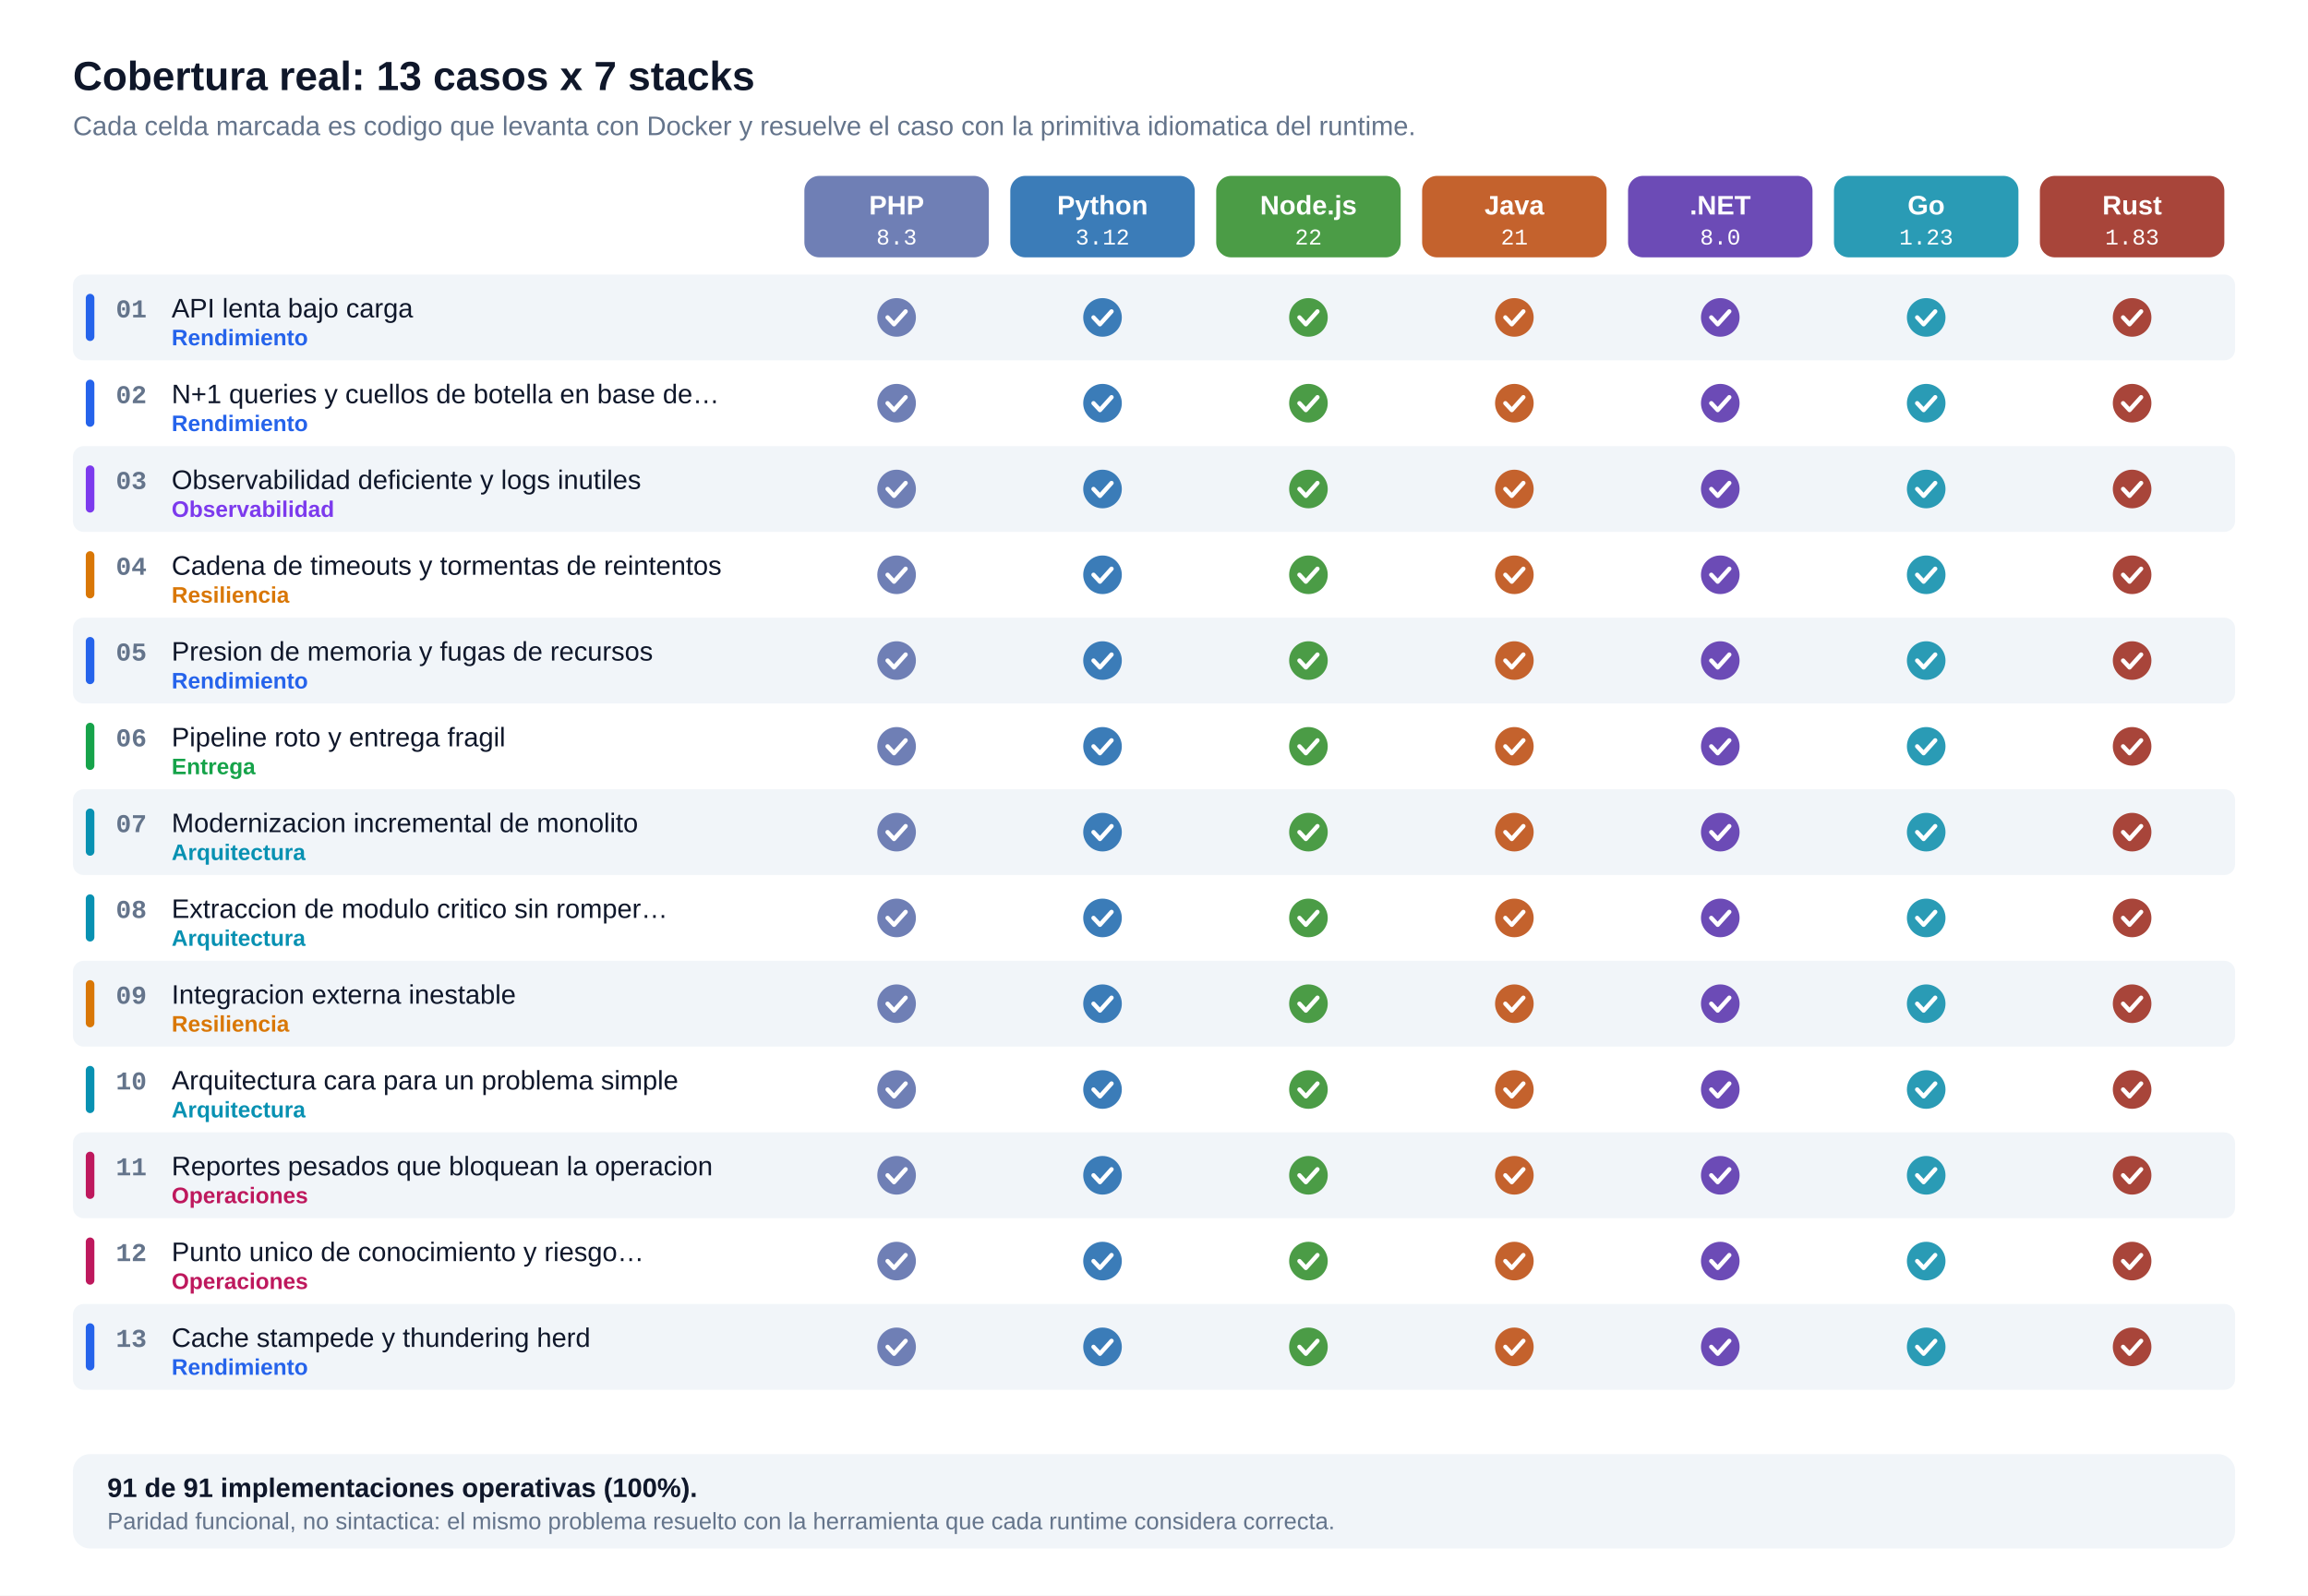
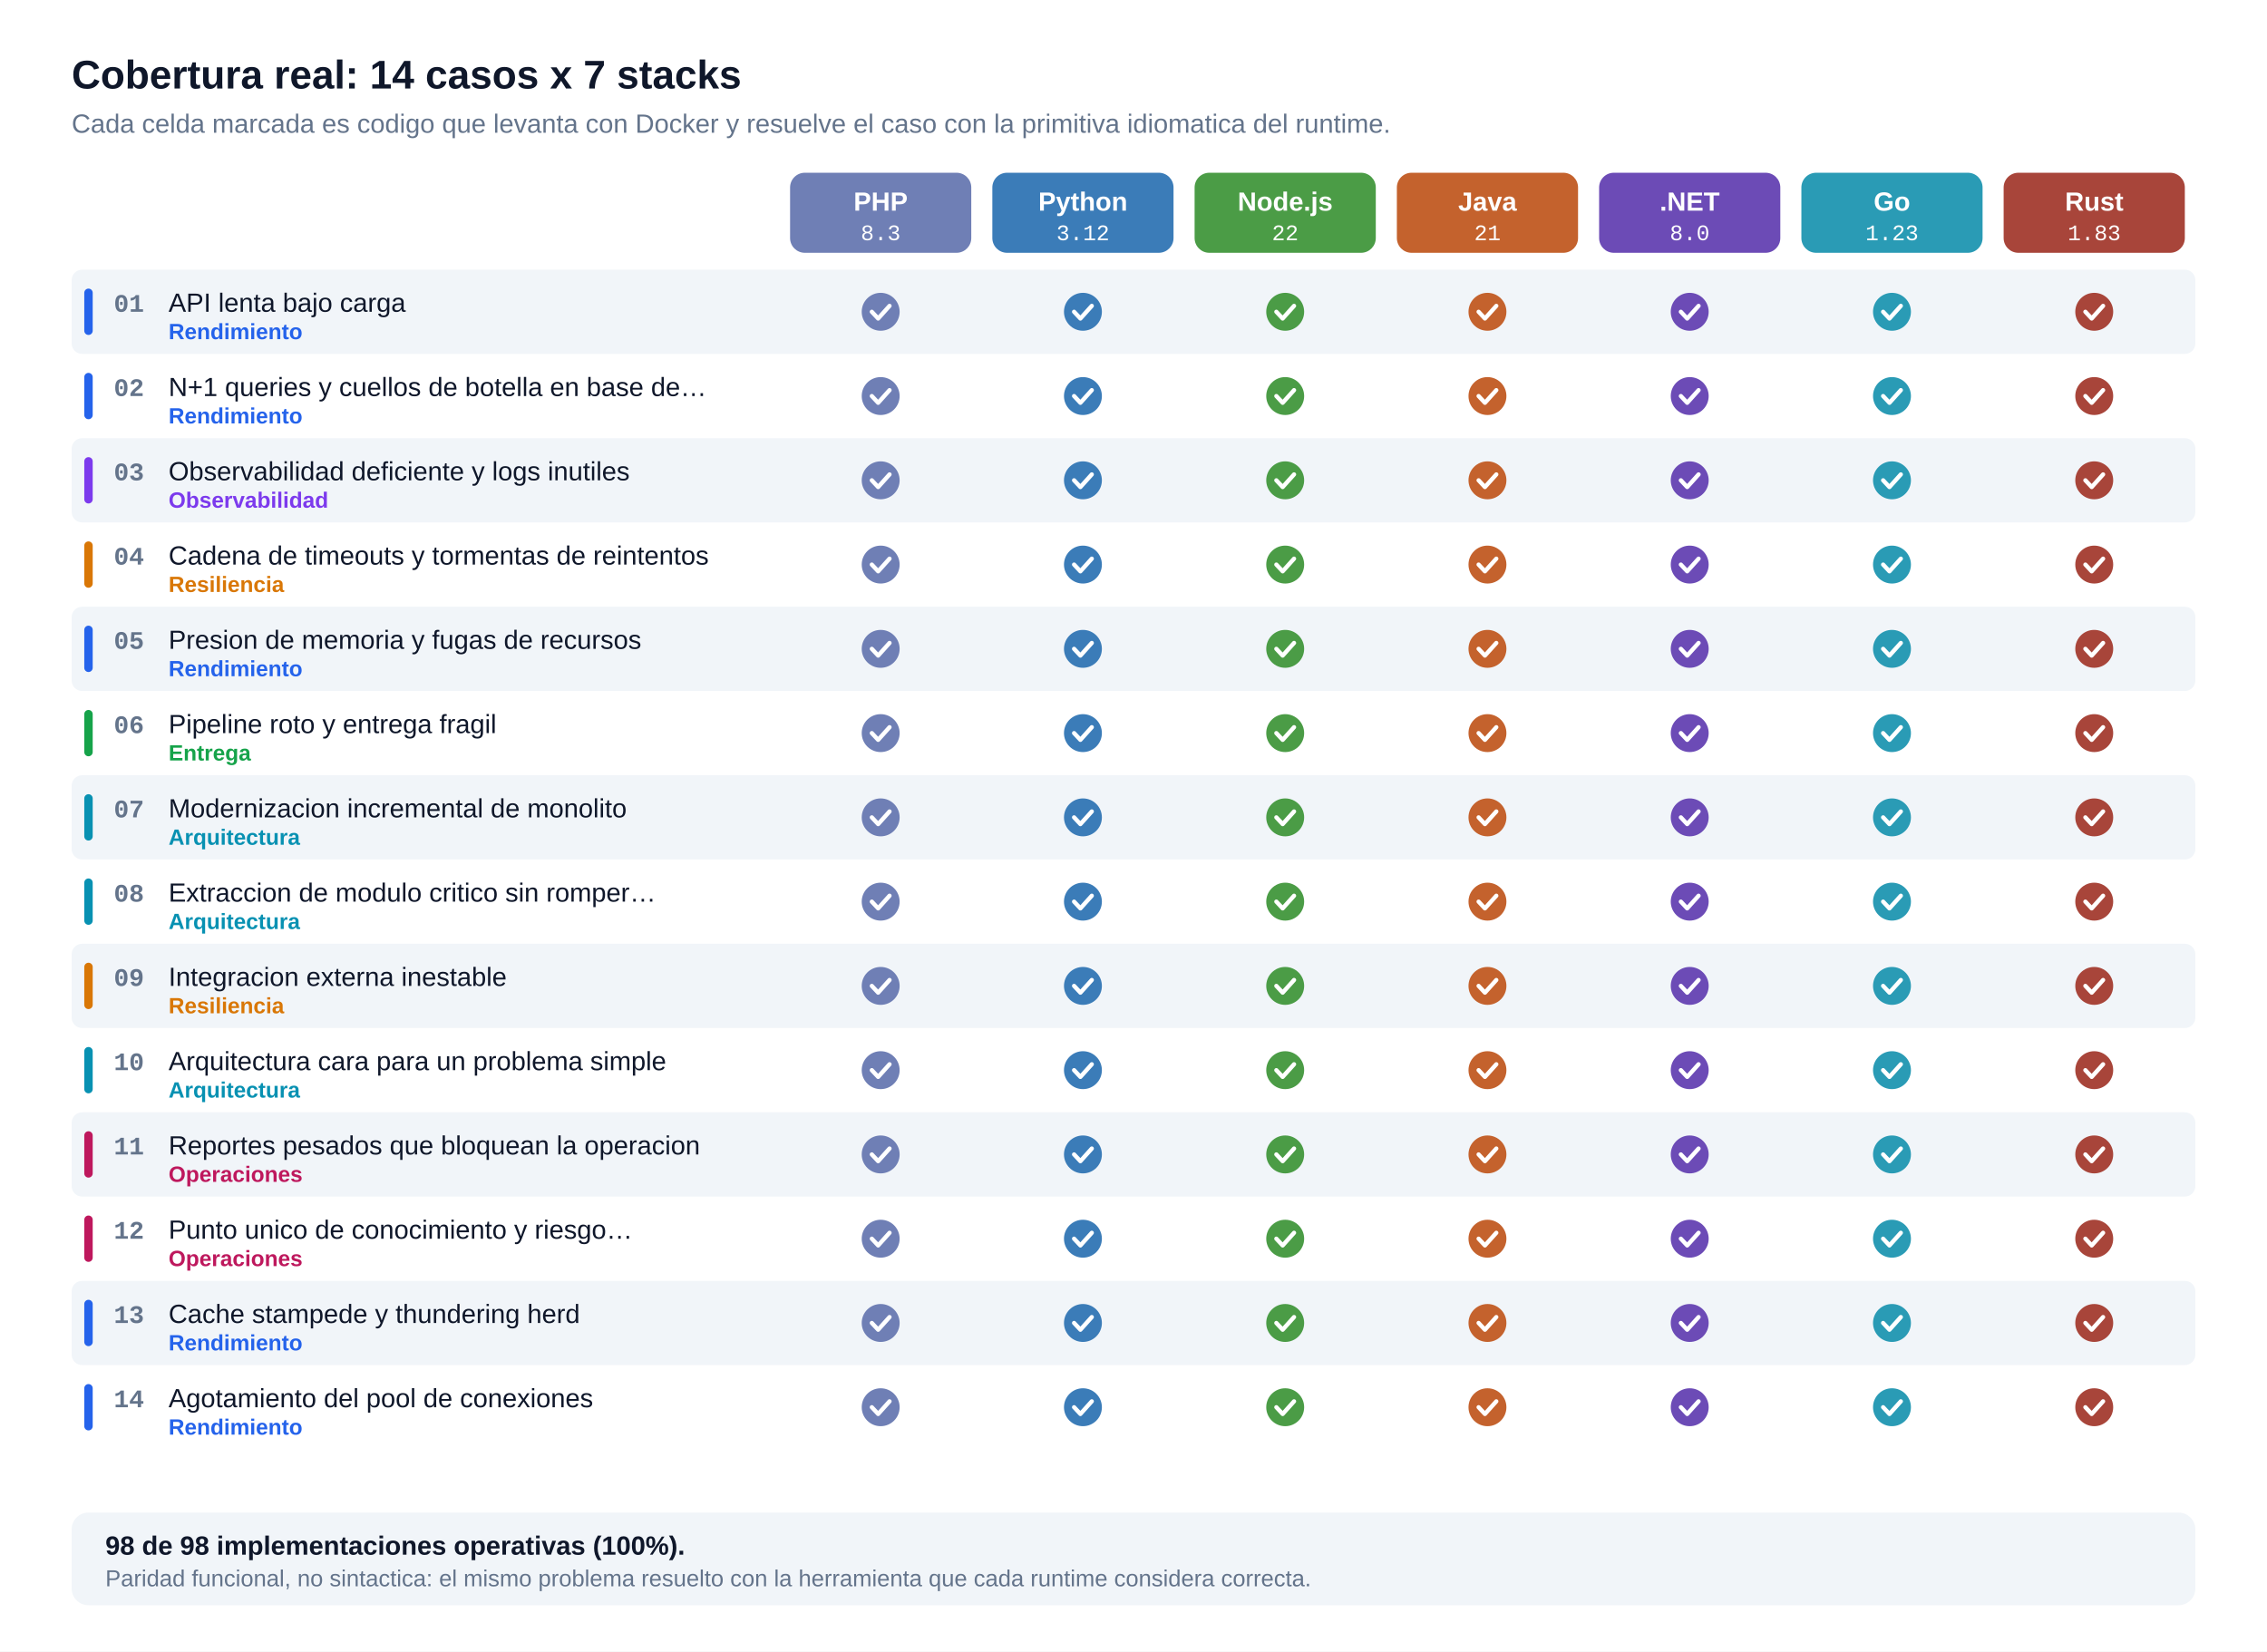
- <svg xmlns="http://www.w3.org/2000/svg" viewBox="0 0 1076 744" width="1076" height="744" role="img" aria-label="Matriz de cobertura de casos por stack">
+ <svg xmlns="http://www.w3.org/2000/svg" viewBox="0 0 1076 784" width="1076" height="784" role="img" aria-label="Matriz de cobertura de casos por stack">
  <defs>
    <marker id="arrowhead" markerWidth="9" markerHeight="7" refX="8" refY="3.5" orient="auto">
      <polygon points="0 0, 9 3.5, 0 7" fill="#2563eb" />
    </marker>
  </defs>
-   <rect x="0" y="0" width="1076" height="744" rx="0" ry="0" fill="#ffffff" stroke="none" stroke-width="1" />
-   <text x="34" y="42" font-family="Segoe UI, Helvetica Neue, Arial, sans-serif" font-size="19" fill="#0f172a" text-anchor="start" font-weight="600">Cobertura real: 13 casos x 7 stacks</text>
+   <rect x="0" y="0" width="1076" height="784" rx="0" ry="0" fill="#ffffff" stroke="none" stroke-width="1" />
+   <text x="34" y="42" font-family="Segoe UI, Helvetica Neue, Arial, sans-serif" font-size="19" fill="#0f172a" text-anchor="start" font-weight="600">Cobertura real: 14 casos x 7 stacks</text>
  <text x="34" y="63" font-family="Segoe UI, Helvetica Neue, Arial, sans-serif" font-size="12.5" fill="#64748b" text-anchor="start" font-weight="400">Cada celda marcada es codigo que levanta con Docker y resuelve el caso con la primitiva idiomatica del runtime.</text>
  <rect x="375" y="82" width="86" height="38" rx="7" ry="7" fill="#6f7fb5" stroke="none" stroke-width="1" />
  <text x="418.0" y="100" font-family="Segoe UI, Helvetica Neue, Arial, sans-serif" font-size="12.5" fill="#ffffff" text-anchor="middle" font-weight="600">PHP</text>
  <text x="418.0" y="114" font-family="SFMono-Regular, Consolas, Liberation Mono, monospace" font-size="10.5" fill="#ffffff" text-anchor="middle" font-weight="400">8.3</text>
  <rect x="471" y="82" width="86" height="38" rx="7" ry="7" fill="#3b7cb8" stroke="none" stroke-width="1" />
  <text x="514.0" y="100" font-family="Segoe UI, Helvetica Neue, Arial, sans-serif" font-size="12.5" fill="#ffffff" text-anchor="middle" font-weight="600">Python</text>
  <text x="514.0" y="114" font-family="SFMono-Regular, Consolas, Liberation Mono, monospace" font-size="10.5" fill="#ffffff" text-anchor="middle" font-weight="400">3.12</text>
  <rect x="567" y="82" width="86" height="38" rx="7" ry="7" fill="#4b9c46" stroke="none" stroke-width="1" />
  <text x="610.0" y="100" font-family="Segoe UI, Helvetica Neue, Arial, sans-serif" font-size="12.5" fill="#ffffff" text-anchor="middle" font-weight="600">Node.js</text>
  <text x="610.0" y="114" font-family="SFMono-Regular, Consolas, Liberation Mono, monospace" font-size="10.5" fill="#ffffff" text-anchor="middle" font-weight="400">22</text>
  <rect x="663" y="82" width="86" height="38" rx="7" ry="7" fill="#c4622d" stroke="none" stroke-width="1" />
  <text x="706.0" y="100" font-family="Segoe UI, Helvetica Neue, Arial, sans-serif" font-size="12.5" fill="#ffffff" text-anchor="middle" font-weight="600">Java</text>
  <text x="706.0" y="114" font-family="SFMono-Regular, Consolas, Liberation Mono, monospace" font-size="10.5" fill="#ffffff" text-anchor="middle" font-weight="400">21</text>
  <rect x="759" y="82" width="86" height="38" rx="7" ry="7" fill="#6c4bb6" stroke="none" stroke-width="1" />
  <text x="802.0" y="100" font-family="Segoe UI, Helvetica Neue, Arial, sans-serif" font-size="12.5" fill="#ffffff" text-anchor="middle" font-weight="600">.NET</text>
  <text x="802.0" y="114" font-family="SFMono-Regular, Consolas, Liberation Mono, monospace" font-size="10.5" fill="#ffffff" text-anchor="middle" font-weight="400">8.0</text>
  <rect x="855" y="82" width="86" height="38" rx="7" ry="7" fill="#2a9bb5" stroke="none" stroke-width="1" />
  <text x="898.0" y="100" font-family="Segoe UI, Helvetica Neue, Arial, sans-serif" font-size="12.5" fill="#ffffff" text-anchor="middle" font-weight="600">Go</text>
  <text x="898.0" y="114" font-family="SFMono-Regular, Consolas, Liberation Mono, monospace" font-size="10.5" fill="#ffffff" text-anchor="middle" font-weight="400">1.23</text>
  <rect x="951" y="82" width="86" height="38" rx="7" ry="7" fill="#a8453a" stroke="none" stroke-width="1" />
  <text x="994.0" y="100" font-family="Segoe UI, Helvetica Neue, Arial, sans-serif" font-size="12.5" fill="#ffffff" text-anchor="middle" font-weight="600">Rust</text>
  <text x="994.0" y="114" font-family="SFMono-Regular, Consolas, Liberation Mono, monospace" font-size="10.5" fill="#ffffff" text-anchor="middle" font-weight="400">1.83</text>
  <rect x="34" y="128" width="1008" height="40" rx="5" ry="5" fill="#f1f5f9" stroke="none" stroke-width="1" />
  <rect x="40" y="137" width="4" height="22" rx="2" ry="2" fill="#2563eb" stroke="none" stroke-width="1" />
  <text x="54" y="148" font-family="SFMono-Regular, Consolas, Liberation Mono, monospace" font-size="12" fill="#64748b" text-anchor="start" font-weight="600">01</text>
  <text x="80" y="148" font-family="Segoe UI, Helvetica Neue, Arial, sans-serif" font-size="12.5" fill="#0f172a" text-anchor="start" font-weight="400">API lenta bajo carga</text>
  <text x="80" y="161" font-family="Segoe UI, Helvetica Neue, Arial, sans-serif" font-size="10.5" fill="#2563eb" text-anchor="start" font-weight="600">Rendimiento</text>
  <circle cx="418.0" cy="148.0" r="9" fill="#6f7fb5" />
  <path d="M 413.8 148.0 l 3 3.2 l 5.4 -6" stroke="#ffffff" stroke-width="2" fill="none" stroke-linecap="round" stroke-linejoin="round" />
  <circle cx="514.0" cy="148.0" r="9" fill="#3b7cb8" />
  <path d="M 509.8 148.0 l 3 3.2 l 5.4 -6" stroke="#ffffff" stroke-width="2" fill="none" stroke-linecap="round" stroke-linejoin="round" />
  <circle cx="610.0" cy="148.0" r="9" fill="#4b9c46" />
  <path d="M 605.8 148.0 l 3 3.2 l 5.4 -6" stroke="#ffffff" stroke-width="2" fill="none" stroke-linecap="round" stroke-linejoin="round" />
  <circle cx="706.0" cy="148.0" r="9" fill="#c4622d" />
  <path d="M 701.8 148.0 l 3 3.2 l 5.4 -6" stroke="#ffffff" stroke-width="2" fill="none" stroke-linecap="round" stroke-linejoin="round" />
  <circle cx="802.0" cy="148.0" r="9" fill="#6c4bb6" />
  <path d="M 797.8 148.0 l 3 3.2 l 5.4 -6" stroke="#ffffff" stroke-width="2" fill="none" stroke-linecap="round" stroke-linejoin="round" />
  <circle cx="898.0" cy="148.0" r="9" fill="#2a9bb5" />
  <path d="M 893.8 148.0 l 3 3.2 l 5.4 -6" stroke="#ffffff" stroke-width="2" fill="none" stroke-linecap="round" stroke-linejoin="round" />
  <circle cx="994.0" cy="148.0" r="9" fill="#a8453a" />
  <path d="M 989.8 148.0 l 3 3.2 l 5.4 -6" stroke="#ffffff" stroke-width="2" fill="none" stroke-linecap="round" stroke-linejoin="round" />
  <rect x="40" y="177" width="4" height="22" rx="2" ry="2" fill="#2563eb" stroke="none" stroke-width="1" />
  <text x="54" y="188" font-family="SFMono-Regular, Consolas, Liberation Mono, monospace" font-size="12" fill="#64748b" text-anchor="start" font-weight="600">02</text>
  <text x="80" y="188" font-family="Segoe UI, Helvetica Neue, Arial, sans-serif" font-size="12.5" fill="#0f172a" text-anchor="start" font-weight="400">N+1 queries y cuellos de botella en base de…</text>
  <text x="80" y="201" font-family="Segoe UI, Helvetica Neue, Arial, sans-serif" font-size="10.5" fill="#2563eb" text-anchor="start" font-weight="600">Rendimiento</text>
  <circle cx="418.0" cy="188.0" r="9" fill="#6f7fb5" />
  <path d="M 413.8 188.0 l 3 3.2 l 5.4 -6" stroke="#ffffff" stroke-width="2" fill="none" stroke-linecap="round" stroke-linejoin="round" />
  <circle cx="514.0" cy="188.0" r="9" fill="#3b7cb8" />
  <path d="M 509.8 188.0 l 3 3.2 l 5.4 -6" stroke="#ffffff" stroke-width="2" fill="none" stroke-linecap="round" stroke-linejoin="round" />
  <circle cx="610.0" cy="188.0" r="9" fill="#4b9c46" />
  <path d="M 605.8 188.0 l 3 3.2 l 5.4 -6" stroke="#ffffff" stroke-width="2" fill="none" stroke-linecap="round" stroke-linejoin="round" />
  <circle cx="706.0" cy="188.0" r="9" fill="#c4622d" />
  <path d="M 701.8 188.0 l 3 3.2 l 5.4 -6" stroke="#ffffff" stroke-width="2" fill="none" stroke-linecap="round" stroke-linejoin="round" />
  <circle cx="802.0" cy="188.0" r="9" fill="#6c4bb6" />
  <path d="M 797.8 188.0 l 3 3.2 l 5.4 -6" stroke="#ffffff" stroke-width="2" fill="none" stroke-linecap="round" stroke-linejoin="round" />
  <circle cx="898.0" cy="188.0" r="9" fill="#2a9bb5" />
  <path d="M 893.8 188.0 l 3 3.2 l 5.4 -6" stroke="#ffffff" stroke-width="2" fill="none" stroke-linecap="round" stroke-linejoin="round" />
  <circle cx="994.0" cy="188.0" r="9" fill="#a8453a" />
  <path d="M 989.8 188.0 l 3 3.2 l 5.4 -6" stroke="#ffffff" stroke-width="2" fill="none" stroke-linecap="round" stroke-linejoin="round" />
  <rect x="34" y="208" width="1008" height="40" rx="5" ry="5" fill="#f1f5f9" stroke="none" stroke-width="1" />
  <rect x="40" y="217" width="4" height="22" rx="2" ry="2" fill="#7c3aed" stroke="none" stroke-width="1" />
  <text x="54" y="228" font-family="SFMono-Regular, Consolas, Liberation Mono, monospace" font-size="12" fill="#64748b" text-anchor="start" font-weight="600">03</text>
  <text x="80" y="228" font-family="Segoe UI, Helvetica Neue, Arial, sans-serif" font-size="12.5" fill="#0f172a" text-anchor="start" font-weight="400">Observabilidad deficiente y logs inutiles</text>
  <text x="80" y="241" font-family="Segoe UI, Helvetica Neue, Arial, sans-serif" font-size="10.5" fill="#7c3aed" text-anchor="start" font-weight="600">Observabilidad</text>
  <circle cx="418.0" cy="228.0" r="9" fill="#6f7fb5" />
  <path d="M 413.8 228.0 l 3 3.2 l 5.4 -6" stroke="#ffffff" stroke-width="2" fill="none" stroke-linecap="round" stroke-linejoin="round" />
  <circle cx="514.0" cy="228.0" r="9" fill="#3b7cb8" />
  <path d="M 509.8 228.0 l 3 3.2 l 5.4 -6" stroke="#ffffff" stroke-width="2" fill="none" stroke-linecap="round" stroke-linejoin="round" />
  <circle cx="610.0" cy="228.0" r="9" fill="#4b9c46" />
  <path d="M 605.8 228.0 l 3 3.2 l 5.4 -6" stroke="#ffffff" stroke-width="2" fill="none" stroke-linecap="round" stroke-linejoin="round" />
  <circle cx="706.0" cy="228.0" r="9" fill="#c4622d" />
  <path d="M 701.8 228.0 l 3 3.2 l 5.4 -6" stroke="#ffffff" stroke-width="2" fill="none" stroke-linecap="round" stroke-linejoin="round" />
  <circle cx="802.0" cy="228.0" r="9" fill="#6c4bb6" />
  <path d="M 797.8 228.0 l 3 3.2 l 5.4 -6" stroke="#ffffff" stroke-width="2" fill="none" stroke-linecap="round" stroke-linejoin="round" />
  <circle cx="898.0" cy="228.0" r="9" fill="#2a9bb5" />
  <path d="M 893.8 228.0 l 3 3.2 l 5.4 -6" stroke="#ffffff" stroke-width="2" fill="none" stroke-linecap="round" stroke-linejoin="round" />
  <circle cx="994.0" cy="228.0" r="9" fill="#a8453a" />
  <path d="M 989.8 228.0 l 3 3.2 l 5.4 -6" stroke="#ffffff" stroke-width="2" fill="none" stroke-linecap="round" stroke-linejoin="round" />
  <rect x="40" y="257" width="4" height="22" rx="2" ry="2" fill="#d97706" stroke="none" stroke-width="1" />
  <text x="54" y="268" font-family="SFMono-Regular, Consolas, Liberation Mono, monospace" font-size="12" fill="#64748b" text-anchor="start" font-weight="600">04</text>
  <text x="80" y="268" font-family="Segoe UI, Helvetica Neue, Arial, sans-serif" font-size="12.5" fill="#0f172a" text-anchor="start" font-weight="400">Cadena de timeouts y tormentas de reintentos</text>
  <text x="80" y="281" font-family="Segoe UI, Helvetica Neue, Arial, sans-serif" font-size="10.5" fill="#d97706" text-anchor="start" font-weight="600">Resiliencia</text>
  <circle cx="418.0" cy="268.0" r="9" fill="#6f7fb5" />
  <path d="M 413.8 268.0 l 3 3.2 l 5.4 -6" stroke="#ffffff" stroke-width="2" fill="none" stroke-linecap="round" stroke-linejoin="round" />
  <circle cx="514.0" cy="268.0" r="9" fill="#3b7cb8" />
  <path d="M 509.8 268.0 l 3 3.2 l 5.4 -6" stroke="#ffffff" stroke-width="2" fill="none" stroke-linecap="round" stroke-linejoin="round" />
  <circle cx="610.0" cy="268.0" r="9" fill="#4b9c46" />
  <path d="M 605.8 268.0 l 3 3.2 l 5.4 -6" stroke="#ffffff" stroke-width="2" fill="none" stroke-linecap="round" stroke-linejoin="round" />
  <circle cx="706.0" cy="268.0" r="9" fill="#c4622d" />
  <path d="M 701.8 268.0 l 3 3.2 l 5.4 -6" stroke="#ffffff" stroke-width="2" fill="none" stroke-linecap="round" stroke-linejoin="round" />
  <circle cx="802.0" cy="268.0" r="9" fill="#6c4bb6" />
  <path d="M 797.8 268.0 l 3 3.2 l 5.4 -6" stroke="#ffffff" stroke-width="2" fill="none" stroke-linecap="round" stroke-linejoin="round" />
  <circle cx="898.0" cy="268.0" r="9" fill="#2a9bb5" />
  <path d="M 893.8 268.0 l 3 3.2 l 5.4 -6" stroke="#ffffff" stroke-width="2" fill="none" stroke-linecap="round" stroke-linejoin="round" />
  <circle cx="994.0" cy="268.0" r="9" fill="#a8453a" />
  <path d="M 989.8 268.0 l 3 3.2 l 5.4 -6" stroke="#ffffff" stroke-width="2" fill="none" stroke-linecap="round" stroke-linejoin="round" />
  <rect x="34" y="288" width="1008" height="40" rx="5" ry="5" fill="#f1f5f9" stroke="none" stroke-width="1" />
  <rect x="40" y="297" width="4" height="22" rx="2" ry="2" fill="#2563eb" stroke="none" stroke-width="1" />
  <text x="54" y="308" font-family="SFMono-Regular, Consolas, Liberation Mono, monospace" font-size="12" fill="#64748b" text-anchor="start" font-weight="600">05</text>
  <text x="80" y="308" font-family="Segoe UI, Helvetica Neue, Arial, sans-serif" font-size="12.5" fill="#0f172a" text-anchor="start" font-weight="400">Presion de memoria y fugas de recursos</text>
  <text x="80" y="321" font-family="Segoe UI, Helvetica Neue, Arial, sans-serif" font-size="10.5" fill="#2563eb" text-anchor="start" font-weight="600">Rendimiento</text>
  <circle cx="418.0" cy="308.0" r="9" fill="#6f7fb5" />
  <path d="M 413.8 308.0 l 3 3.2 l 5.4 -6" stroke="#ffffff" stroke-width="2" fill="none" stroke-linecap="round" stroke-linejoin="round" />
  <circle cx="514.0" cy="308.0" r="9" fill="#3b7cb8" />
  <path d="M 509.8 308.0 l 3 3.2 l 5.4 -6" stroke="#ffffff" stroke-width="2" fill="none" stroke-linecap="round" stroke-linejoin="round" />
  <circle cx="610.0" cy="308.0" r="9" fill="#4b9c46" />
  <path d="M 605.8 308.0 l 3 3.2 l 5.4 -6" stroke="#ffffff" stroke-width="2" fill="none" stroke-linecap="round" stroke-linejoin="round" />
  <circle cx="706.0" cy="308.0" r="9" fill="#c4622d" />
  <path d="M 701.8 308.0 l 3 3.2 l 5.4 -6" stroke="#ffffff" stroke-width="2" fill="none" stroke-linecap="round" stroke-linejoin="round" />
  <circle cx="802.0" cy="308.0" r="9" fill="#6c4bb6" />
  <path d="M 797.8 308.0 l 3 3.2 l 5.4 -6" stroke="#ffffff" stroke-width="2" fill="none" stroke-linecap="round" stroke-linejoin="round" />
  <circle cx="898.0" cy="308.0" r="9" fill="#2a9bb5" />
  <path d="M 893.8 308.0 l 3 3.2 l 5.4 -6" stroke="#ffffff" stroke-width="2" fill="none" stroke-linecap="round" stroke-linejoin="round" />
  <circle cx="994.0" cy="308.0" r="9" fill="#a8453a" />
  <path d="M 989.8 308.0 l 3 3.2 l 5.4 -6" stroke="#ffffff" stroke-width="2" fill="none" stroke-linecap="round" stroke-linejoin="round" />
  <rect x="40" y="337" width="4" height="22" rx="2" ry="2" fill="#16a34a" stroke="none" stroke-width="1" />
  <text x="54" y="348" font-family="SFMono-Regular, Consolas, Liberation Mono, monospace" font-size="12" fill="#64748b" text-anchor="start" font-weight="600">06</text>
  <text x="80" y="348" font-family="Segoe UI, Helvetica Neue, Arial, sans-serif" font-size="12.5" fill="#0f172a" text-anchor="start" font-weight="400">Pipeline roto y entrega fragil</text>
  <text x="80" y="361" font-family="Segoe UI, Helvetica Neue, Arial, sans-serif" font-size="10.5" fill="#16a34a" text-anchor="start" font-weight="600">Entrega</text>
  <circle cx="418.0" cy="348.0" r="9" fill="#6f7fb5" />
  <path d="M 413.8 348.0 l 3 3.2 l 5.4 -6" stroke="#ffffff" stroke-width="2" fill="none" stroke-linecap="round" stroke-linejoin="round" />
  <circle cx="514.0" cy="348.0" r="9" fill="#3b7cb8" />
  <path d="M 509.8 348.0 l 3 3.2 l 5.4 -6" stroke="#ffffff" stroke-width="2" fill="none" stroke-linecap="round" stroke-linejoin="round" />
  <circle cx="610.0" cy="348.0" r="9" fill="#4b9c46" />
  <path d="M 605.8 348.0 l 3 3.2 l 5.4 -6" stroke="#ffffff" stroke-width="2" fill="none" stroke-linecap="round" stroke-linejoin="round" />
  <circle cx="706.0" cy="348.0" r="9" fill="#c4622d" />
  <path d="M 701.8 348.0 l 3 3.2 l 5.4 -6" stroke="#ffffff" stroke-width="2" fill="none" stroke-linecap="round" stroke-linejoin="round" />
  <circle cx="802.0" cy="348.0" r="9" fill="#6c4bb6" />
  <path d="M 797.8 348.0 l 3 3.2 l 5.4 -6" stroke="#ffffff" stroke-width="2" fill="none" stroke-linecap="round" stroke-linejoin="round" />
  <circle cx="898.0" cy="348.0" r="9" fill="#2a9bb5" />
  <path d="M 893.8 348.0 l 3 3.2 l 5.4 -6" stroke="#ffffff" stroke-width="2" fill="none" stroke-linecap="round" stroke-linejoin="round" />
  <circle cx="994.0" cy="348.0" r="9" fill="#a8453a" />
  <path d="M 989.8 348.0 l 3 3.2 l 5.4 -6" stroke="#ffffff" stroke-width="2" fill="none" stroke-linecap="round" stroke-linejoin="round" />
  <rect x="34" y="368" width="1008" height="40" rx="5" ry="5" fill="#f1f5f9" stroke="none" stroke-width="1" />
  <rect x="40" y="377" width="4" height="22" rx="2" ry="2" fill="#0891b2" stroke="none" stroke-width="1" />
  <text x="54" y="388" font-family="SFMono-Regular, Consolas, Liberation Mono, monospace" font-size="12" fill="#64748b" text-anchor="start" font-weight="600">07</text>
  <text x="80" y="388" font-family="Segoe UI, Helvetica Neue, Arial, sans-serif" font-size="12.5" fill="#0f172a" text-anchor="start" font-weight="400">Modernizacion incremental de monolito</text>
  <text x="80" y="401" font-family="Segoe UI, Helvetica Neue, Arial, sans-serif" font-size="10.5" fill="#0891b2" text-anchor="start" font-weight="600">Arquitectura</text>
  <circle cx="418.0" cy="388.0" r="9" fill="#6f7fb5" />
  <path d="M 413.8 388.0 l 3 3.2 l 5.4 -6" stroke="#ffffff" stroke-width="2" fill="none" stroke-linecap="round" stroke-linejoin="round" />
  <circle cx="514.0" cy="388.0" r="9" fill="#3b7cb8" />
  <path d="M 509.8 388.0 l 3 3.2 l 5.4 -6" stroke="#ffffff" stroke-width="2" fill="none" stroke-linecap="round" stroke-linejoin="round" />
  <circle cx="610.0" cy="388.0" r="9" fill="#4b9c46" />
  <path d="M 605.8 388.0 l 3 3.2 l 5.4 -6" stroke="#ffffff" stroke-width="2" fill="none" stroke-linecap="round" stroke-linejoin="round" />
  <circle cx="706.0" cy="388.0" r="9" fill="#c4622d" />
  <path d="M 701.8 388.0 l 3 3.2 l 5.4 -6" stroke="#ffffff" stroke-width="2" fill="none" stroke-linecap="round" stroke-linejoin="round" />
  <circle cx="802.0" cy="388.0" r="9" fill="#6c4bb6" />
  <path d="M 797.8 388.0 l 3 3.2 l 5.4 -6" stroke="#ffffff" stroke-width="2" fill="none" stroke-linecap="round" stroke-linejoin="round" />
  <circle cx="898.0" cy="388.0" r="9" fill="#2a9bb5" />
  <path d="M 893.8 388.0 l 3 3.2 l 5.4 -6" stroke="#ffffff" stroke-width="2" fill="none" stroke-linecap="round" stroke-linejoin="round" />
  <circle cx="994.0" cy="388.0" r="9" fill="#a8453a" />
  <path d="M 989.8 388.0 l 3 3.2 l 5.4 -6" stroke="#ffffff" stroke-width="2" fill="none" stroke-linecap="round" stroke-linejoin="round" />
  <rect x="40" y="417" width="4" height="22" rx="2" ry="2" fill="#0891b2" stroke="none" stroke-width="1" />
  <text x="54" y="428" font-family="SFMono-Regular, Consolas, Liberation Mono, monospace" font-size="12" fill="#64748b" text-anchor="start" font-weight="600">08</text>
  <text x="80" y="428" font-family="Segoe UI, Helvetica Neue, Arial, sans-serif" font-size="12.5" fill="#0f172a" text-anchor="start" font-weight="400">Extraccion de modulo critico sin romper…</text>
  <text x="80" y="441" font-family="Segoe UI, Helvetica Neue, Arial, sans-serif" font-size="10.5" fill="#0891b2" text-anchor="start" font-weight="600">Arquitectura</text>
  <circle cx="418.0" cy="428.0" r="9" fill="#6f7fb5" />
  <path d="M 413.8 428.0 l 3 3.2 l 5.4 -6" stroke="#ffffff" stroke-width="2" fill="none" stroke-linecap="round" stroke-linejoin="round" />
  <circle cx="514.0" cy="428.0" r="9" fill="#3b7cb8" />
  <path d="M 509.8 428.0 l 3 3.2 l 5.4 -6" stroke="#ffffff" stroke-width="2" fill="none" stroke-linecap="round" stroke-linejoin="round" />
  <circle cx="610.0" cy="428.0" r="9" fill="#4b9c46" />
  <path d="M 605.8 428.0 l 3 3.2 l 5.4 -6" stroke="#ffffff" stroke-width="2" fill="none" stroke-linecap="round" stroke-linejoin="round" />
  <circle cx="706.0" cy="428.0" r="9" fill="#c4622d" />
  <path d="M 701.8 428.0 l 3 3.2 l 5.4 -6" stroke="#ffffff" stroke-width="2" fill="none" stroke-linecap="round" stroke-linejoin="round" />
  <circle cx="802.0" cy="428.0" r="9" fill="#6c4bb6" />
  <path d="M 797.8 428.0 l 3 3.2 l 5.4 -6" stroke="#ffffff" stroke-width="2" fill="none" stroke-linecap="round" stroke-linejoin="round" />
  <circle cx="898.0" cy="428.0" r="9" fill="#2a9bb5" />
  <path d="M 893.8 428.0 l 3 3.2 l 5.4 -6" stroke="#ffffff" stroke-width="2" fill="none" stroke-linecap="round" stroke-linejoin="round" />
  <circle cx="994.0" cy="428.0" r="9" fill="#a8453a" />
  <path d="M 989.8 428.0 l 3 3.2 l 5.4 -6" stroke="#ffffff" stroke-width="2" fill="none" stroke-linecap="round" stroke-linejoin="round" />
  <rect x="34" y="448" width="1008" height="40" rx="5" ry="5" fill="#f1f5f9" stroke="none" stroke-width="1" />
  <rect x="40" y="457" width="4" height="22" rx="2" ry="2" fill="#d97706" stroke="none" stroke-width="1" />
  <text x="54" y="468" font-family="SFMono-Regular, Consolas, Liberation Mono, monospace" font-size="12" fill="#64748b" text-anchor="start" font-weight="600">09</text>
  <text x="80" y="468" font-family="Segoe UI, Helvetica Neue, Arial, sans-serif" font-size="12.5" fill="#0f172a" text-anchor="start" font-weight="400">Integracion externa inestable</text>
  <text x="80" y="481" font-family="Segoe UI, Helvetica Neue, Arial, sans-serif" font-size="10.5" fill="#d97706" text-anchor="start" font-weight="600">Resiliencia</text>
  <circle cx="418.0" cy="468.0" r="9" fill="#6f7fb5" />
  <path d="M 413.8 468.0 l 3 3.2 l 5.4 -6" stroke="#ffffff" stroke-width="2" fill="none" stroke-linecap="round" stroke-linejoin="round" />
  <circle cx="514.0" cy="468.0" r="9" fill="#3b7cb8" />
  <path d="M 509.8 468.0 l 3 3.2 l 5.4 -6" stroke="#ffffff" stroke-width="2" fill="none" stroke-linecap="round" stroke-linejoin="round" />
  <circle cx="610.0" cy="468.0" r="9" fill="#4b9c46" />
  <path d="M 605.8 468.0 l 3 3.2 l 5.4 -6" stroke="#ffffff" stroke-width="2" fill="none" stroke-linecap="round" stroke-linejoin="round" />
  <circle cx="706.0" cy="468.0" r="9" fill="#c4622d" />
  <path d="M 701.8 468.0 l 3 3.2 l 5.4 -6" stroke="#ffffff" stroke-width="2" fill="none" stroke-linecap="round" stroke-linejoin="round" />
  <circle cx="802.0" cy="468.0" r="9" fill="#6c4bb6" />
  <path d="M 797.8 468.0 l 3 3.2 l 5.4 -6" stroke="#ffffff" stroke-width="2" fill="none" stroke-linecap="round" stroke-linejoin="round" />
  <circle cx="898.0" cy="468.0" r="9" fill="#2a9bb5" />
  <path d="M 893.8 468.0 l 3 3.2 l 5.4 -6" stroke="#ffffff" stroke-width="2" fill="none" stroke-linecap="round" stroke-linejoin="round" />
  <circle cx="994.0" cy="468.0" r="9" fill="#a8453a" />
  <path d="M 989.8 468.0 l 3 3.2 l 5.4 -6" stroke="#ffffff" stroke-width="2" fill="none" stroke-linecap="round" stroke-linejoin="round" />
  <rect x="40" y="497" width="4" height="22" rx="2" ry="2" fill="#0891b2" stroke="none" stroke-width="1" />
  <text x="54" y="508" font-family="SFMono-Regular, Consolas, Liberation Mono, monospace" font-size="12" fill="#64748b" text-anchor="start" font-weight="600">10</text>
  <text x="80" y="508" font-family="Segoe UI, Helvetica Neue, Arial, sans-serif" font-size="12.5" fill="#0f172a" text-anchor="start" font-weight="400">Arquitectura cara para un problema simple</text>
  <text x="80" y="521" font-family="Segoe UI, Helvetica Neue, Arial, sans-serif" font-size="10.5" fill="#0891b2" text-anchor="start" font-weight="600">Arquitectura</text>
  <circle cx="418.0" cy="508.0" r="9" fill="#6f7fb5" />
  <path d="M 413.8 508.0 l 3 3.2 l 5.4 -6" stroke="#ffffff" stroke-width="2" fill="none" stroke-linecap="round" stroke-linejoin="round" />
  <circle cx="514.0" cy="508.0" r="9" fill="#3b7cb8" />
  <path d="M 509.8 508.0 l 3 3.2 l 5.4 -6" stroke="#ffffff" stroke-width="2" fill="none" stroke-linecap="round" stroke-linejoin="round" />
  <circle cx="610.0" cy="508.0" r="9" fill="#4b9c46" />
  <path d="M 605.8 508.0 l 3 3.2 l 5.4 -6" stroke="#ffffff" stroke-width="2" fill="none" stroke-linecap="round" stroke-linejoin="round" />
  <circle cx="706.0" cy="508.0" r="9" fill="#c4622d" />
  <path d="M 701.8 508.0 l 3 3.2 l 5.4 -6" stroke="#ffffff" stroke-width="2" fill="none" stroke-linecap="round" stroke-linejoin="round" />
  <circle cx="802.0" cy="508.0" r="9" fill="#6c4bb6" />
  <path d="M 797.8 508.0 l 3 3.2 l 5.4 -6" stroke="#ffffff" stroke-width="2" fill="none" stroke-linecap="round" stroke-linejoin="round" />
  <circle cx="898.0" cy="508.0" r="9" fill="#2a9bb5" />
  <path d="M 893.8 508.0 l 3 3.2 l 5.4 -6" stroke="#ffffff" stroke-width="2" fill="none" stroke-linecap="round" stroke-linejoin="round" />
  <circle cx="994.0" cy="508.0" r="9" fill="#a8453a" />
  <path d="M 989.8 508.0 l 3 3.2 l 5.4 -6" stroke="#ffffff" stroke-width="2" fill="none" stroke-linecap="round" stroke-linejoin="round" />
  <rect x="34" y="528" width="1008" height="40" rx="5" ry="5" fill="#f1f5f9" stroke="none" stroke-width="1" />
  <rect x="40" y="537" width="4" height="22" rx="2" ry="2" fill="#be185d" stroke="none" stroke-width="1" />
  <text x="54" y="548" font-family="SFMono-Regular, Consolas, Liberation Mono, monospace" font-size="12" fill="#64748b" text-anchor="start" font-weight="600">11</text>
  <text x="80" y="548" font-family="Segoe UI, Helvetica Neue, Arial, sans-serif" font-size="12.5" fill="#0f172a" text-anchor="start" font-weight="400">Reportes pesados que bloquean la operacion</text>
  <text x="80" y="561" font-family="Segoe UI, Helvetica Neue, Arial, sans-serif" font-size="10.5" fill="#be185d" text-anchor="start" font-weight="600">Operaciones</text>
  <circle cx="418.0" cy="548.0" r="9" fill="#6f7fb5" />
  <path d="M 413.8 548.0 l 3 3.2 l 5.4 -6" stroke="#ffffff" stroke-width="2" fill="none" stroke-linecap="round" stroke-linejoin="round" />
  <circle cx="514.0" cy="548.0" r="9" fill="#3b7cb8" />
  <path d="M 509.8 548.0 l 3 3.2 l 5.4 -6" stroke="#ffffff" stroke-width="2" fill="none" stroke-linecap="round" stroke-linejoin="round" />
  <circle cx="610.0" cy="548.0" r="9" fill="#4b9c46" />
  <path d="M 605.8 548.0 l 3 3.2 l 5.4 -6" stroke="#ffffff" stroke-width="2" fill="none" stroke-linecap="round" stroke-linejoin="round" />
  <circle cx="706.0" cy="548.0" r="9" fill="#c4622d" />
  <path d="M 701.8 548.0 l 3 3.2 l 5.4 -6" stroke="#ffffff" stroke-width="2" fill="none" stroke-linecap="round" stroke-linejoin="round" />
  <circle cx="802.0" cy="548.0" r="9" fill="#6c4bb6" />
  <path d="M 797.8 548.0 l 3 3.2 l 5.4 -6" stroke="#ffffff" stroke-width="2" fill="none" stroke-linecap="round" stroke-linejoin="round" />
  <circle cx="898.0" cy="548.0" r="9" fill="#2a9bb5" />
  <path d="M 893.8 548.0 l 3 3.2 l 5.4 -6" stroke="#ffffff" stroke-width="2" fill="none" stroke-linecap="round" stroke-linejoin="round" />
  <circle cx="994.0" cy="548.0" r="9" fill="#a8453a" />
  <path d="M 989.8 548.0 l 3 3.2 l 5.4 -6" stroke="#ffffff" stroke-width="2" fill="none" stroke-linecap="round" stroke-linejoin="round" />
  <rect x="40" y="577" width="4" height="22" rx="2" ry="2" fill="#be185d" stroke="none" stroke-width="1" />
  <text x="54" y="588" font-family="SFMono-Regular, Consolas, Liberation Mono, monospace" font-size="12" fill="#64748b" text-anchor="start" font-weight="600">12</text>
  <text x="80" y="588" font-family="Segoe UI, Helvetica Neue, Arial, sans-serif" font-size="12.5" fill="#0f172a" text-anchor="start" font-weight="400">Punto unico de conocimiento y riesgo…</text>
  <text x="80" y="601" font-family="Segoe UI, Helvetica Neue, Arial, sans-serif" font-size="10.5" fill="#be185d" text-anchor="start" font-weight="600">Operaciones</text>
  <circle cx="418.0" cy="588.0" r="9" fill="#6f7fb5" />
  <path d="M 413.8 588.0 l 3 3.2 l 5.4 -6" stroke="#ffffff" stroke-width="2" fill="none" stroke-linecap="round" stroke-linejoin="round" />
  <circle cx="514.0" cy="588.0" r="9" fill="#3b7cb8" />
  <path d="M 509.8 588.0 l 3 3.2 l 5.4 -6" stroke="#ffffff" stroke-width="2" fill="none" stroke-linecap="round" stroke-linejoin="round" />
  <circle cx="610.0" cy="588.0" r="9" fill="#4b9c46" />
  <path d="M 605.8 588.0 l 3 3.2 l 5.4 -6" stroke="#ffffff" stroke-width="2" fill="none" stroke-linecap="round" stroke-linejoin="round" />
  <circle cx="706.0" cy="588.0" r="9" fill="#c4622d" />
  <path d="M 701.8 588.0 l 3 3.2 l 5.4 -6" stroke="#ffffff" stroke-width="2" fill="none" stroke-linecap="round" stroke-linejoin="round" />
  <circle cx="802.0" cy="588.0" r="9" fill="#6c4bb6" />
  <path d="M 797.8 588.0 l 3 3.2 l 5.4 -6" stroke="#ffffff" stroke-width="2" fill="none" stroke-linecap="round" stroke-linejoin="round" />
  <circle cx="898.0" cy="588.0" r="9" fill="#2a9bb5" />
  <path d="M 893.8 588.0 l 3 3.2 l 5.4 -6" stroke="#ffffff" stroke-width="2" fill="none" stroke-linecap="round" stroke-linejoin="round" />
  <circle cx="994.0" cy="588.0" r="9" fill="#a8453a" />
  <path d="M 989.8 588.0 l 3 3.2 l 5.4 -6" stroke="#ffffff" stroke-width="2" fill="none" stroke-linecap="round" stroke-linejoin="round" />
  <rect x="34" y="608" width="1008" height="40" rx="5" ry="5" fill="#f1f5f9" stroke="none" stroke-width="1" />
  <rect x="40" y="617" width="4" height="22" rx="2" ry="2" fill="#2563eb" stroke="none" stroke-width="1" />
  <text x="54" y="628" font-family="SFMono-Regular, Consolas, Liberation Mono, monospace" font-size="12" fill="#64748b" text-anchor="start" font-weight="600">13</text>
  <text x="80" y="628" font-family="Segoe UI, Helvetica Neue, Arial, sans-serif" font-size="12.5" fill="#0f172a" text-anchor="start" font-weight="400">Cache stampede y thundering herd</text>
  <text x="80" y="641" font-family="Segoe UI, Helvetica Neue, Arial, sans-serif" font-size="10.5" fill="#2563eb" text-anchor="start" font-weight="600">Rendimiento</text>
  <circle cx="418.0" cy="628.0" r="9" fill="#6f7fb5" />
  <path d="M 413.8 628.0 l 3 3.2 l 5.4 -6" stroke="#ffffff" stroke-width="2" fill="none" stroke-linecap="round" stroke-linejoin="round" />
  <circle cx="514.0" cy="628.0" r="9" fill="#3b7cb8" />
  <path d="M 509.8 628.0 l 3 3.2 l 5.4 -6" stroke="#ffffff" stroke-width="2" fill="none" stroke-linecap="round" stroke-linejoin="round" />
  <circle cx="610.0" cy="628.0" r="9" fill="#4b9c46" />
  <path d="M 605.8 628.0 l 3 3.2 l 5.4 -6" stroke="#ffffff" stroke-width="2" fill="none" stroke-linecap="round" stroke-linejoin="round" />
  <circle cx="706.0" cy="628.0" r="9" fill="#c4622d" />
  <path d="M 701.8 628.0 l 3 3.2 l 5.4 -6" stroke="#ffffff" stroke-width="2" fill="none" stroke-linecap="round" stroke-linejoin="round" />
  <circle cx="802.0" cy="628.0" r="9" fill="#6c4bb6" />
  <path d="M 797.8 628.0 l 3 3.2 l 5.4 -6" stroke="#ffffff" stroke-width="2" fill="none" stroke-linecap="round" stroke-linejoin="round" />
  <circle cx="898.0" cy="628.0" r="9" fill="#2a9bb5" />
  <path d="M 893.8 628.0 l 3 3.2 l 5.4 -6" stroke="#ffffff" stroke-width="2" fill="none" stroke-linecap="round" stroke-linejoin="round" />
  <circle cx="994.0" cy="628.0" r="9" fill="#a8453a" />
  <path d="M 989.8 628.0 l 3 3.2 l 5.4 -6" stroke="#ffffff" stroke-width="2" fill="none" stroke-linecap="round" stroke-linejoin="round" />
-   <rect x="34" y="678" width="1008" height="44" rx="8" ry="8" fill="#f1f5f9" stroke="none" stroke-width="1" />
-   <text x="50" y="698" font-family="Segoe UI, Helvetica Neue, Arial, sans-serif" font-size="12.5" fill="#0f172a" text-anchor="start" font-weight="600">91 de 91 implementaciones operativas (100%).</text>
-   <text x="50" y="713" font-family="Segoe UI, Helvetica Neue, Arial, sans-serif" font-size="11" fill="#64748b" text-anchor="start" font-weight="400">Paridad funcional, no sintactica: el mismo problema resuelto con la herramienta que cada runtime considera correcta.</text>
+   <rect x="40" y="657" width="4" height="22" rx="2" ry="2" fill="#2563eb" stroke="none" stroke-width="1" />
+   <text x="54" y="668" font-family="SFMono-Regular, Consolas, Liberation Mono, monospace" font-size="12" fill="#64748b" text-anchor="start" font-weight="600">14</text>
+   <text x="80" y="668" font-family="Segoe UI, Helvetica Neue, Arial, sans-serif" font-size="12.5" fill="#0f172a" text-anchor="start" font-weight="400">Agotamiento del pool de conexiones</text>
+   <text x="80" y="681" font-family="Segoe UI, Helvetica Neue, Arial, sans-serif" font-size="10.5" fill="#2563eb" text-anchor="start" font-weight="600">Rendimiento</text>
+   <circle cx="418.0" cy="668.0" r="9" fill="#6f7fb5" />
+   <path d="M 413.8 668.0 l 3 3.2 l 5.4 -6" stroke="#ffffff" stroke-width="2" fill="none" stroke-linecap="round" stroke-linejoin="round" />
+   <circle cx="514.0" cy="668.0" r="9" fill="#3b7cb8" />
+   <path d="M 509.8 668.0 l 3 3.2 l 5.4 -6" stroke="#ffffff" stroke-width="2" fill="none" stroke-linecap="round" stroke-linejoin="round" />
+   <circle cx="610.0" cy="668.0" r="9" fill="#4b9c46" />
+   <path d="M 605.8 668.0 l 3 3.2 l 5.4 -6" stroke="#ffffff" stroke-width="2" fill="none" stroke-linecap="round" stroke-linejoin="round" />
+   <circle cx="706.0" cy="668.0" r="9" fill="#c4622d" />
+   <path d="M 701.8 668.0 l 3 3.2 l 5.4 -6" stroke="#ffffff" stroke-width="2" fill="none" stroke-linecap="round" stroke-linejoin="round" />
+   <circle cx="802.0" cy="668.0" r="9" fill="#6c4bb6" />
+   <path d="M 797.8 668.0 l 3 3.2 l 5.4 -6" stroke="#ffffff" stroke-width="2" fill="none" stroke-linecap="round" stroke-linejoin="round" />
+   <circle cx="898.0" cy="668.0" r="9" fill="#2a9bb5" />
+   <path d="M 893.8 668.0 l 3 3.2 l 5.4 -6" stroke="#ffffff" stroke-width="2" fill="none" stroke-linecap="round" stroke-linejoin="round" />
+   <circle cx="994.0" cy="668.0" r="9" fill="#a8453a" />
+   <path d="M 989.8 668.0 l 3 3.2 l 5.4 -6" stroke="#ffffff" stroke-width="2" fill="none" stroke-linecap="round" stroke-linejoin="round" />
+   <rect x="34" y="718" width="1008" height="44" rx="8" ry="8" fill="#f1f5f9" stroke="none" stroke-width="1" />
+   <text x="50" y="738" font-family="Segoe UI, Helvetica Neue, Arial, sans-serif" font-size="12.5" fill="#0f172a" text-anchor="start" font-weight="600">98 de 98 implementaciones operativas (100%).</text>
+   <text x="50" y="753" font-family="Segoe UI, Helvetica Neue, Arial, sans-serif" font-size="11" fill="#64748b" text-anchor="start" font-weight="400">Paridad funcional, no sintactica: el mismo problema resuelto con la herramienta que cada runtime considera correcta.</text>
</svg>
